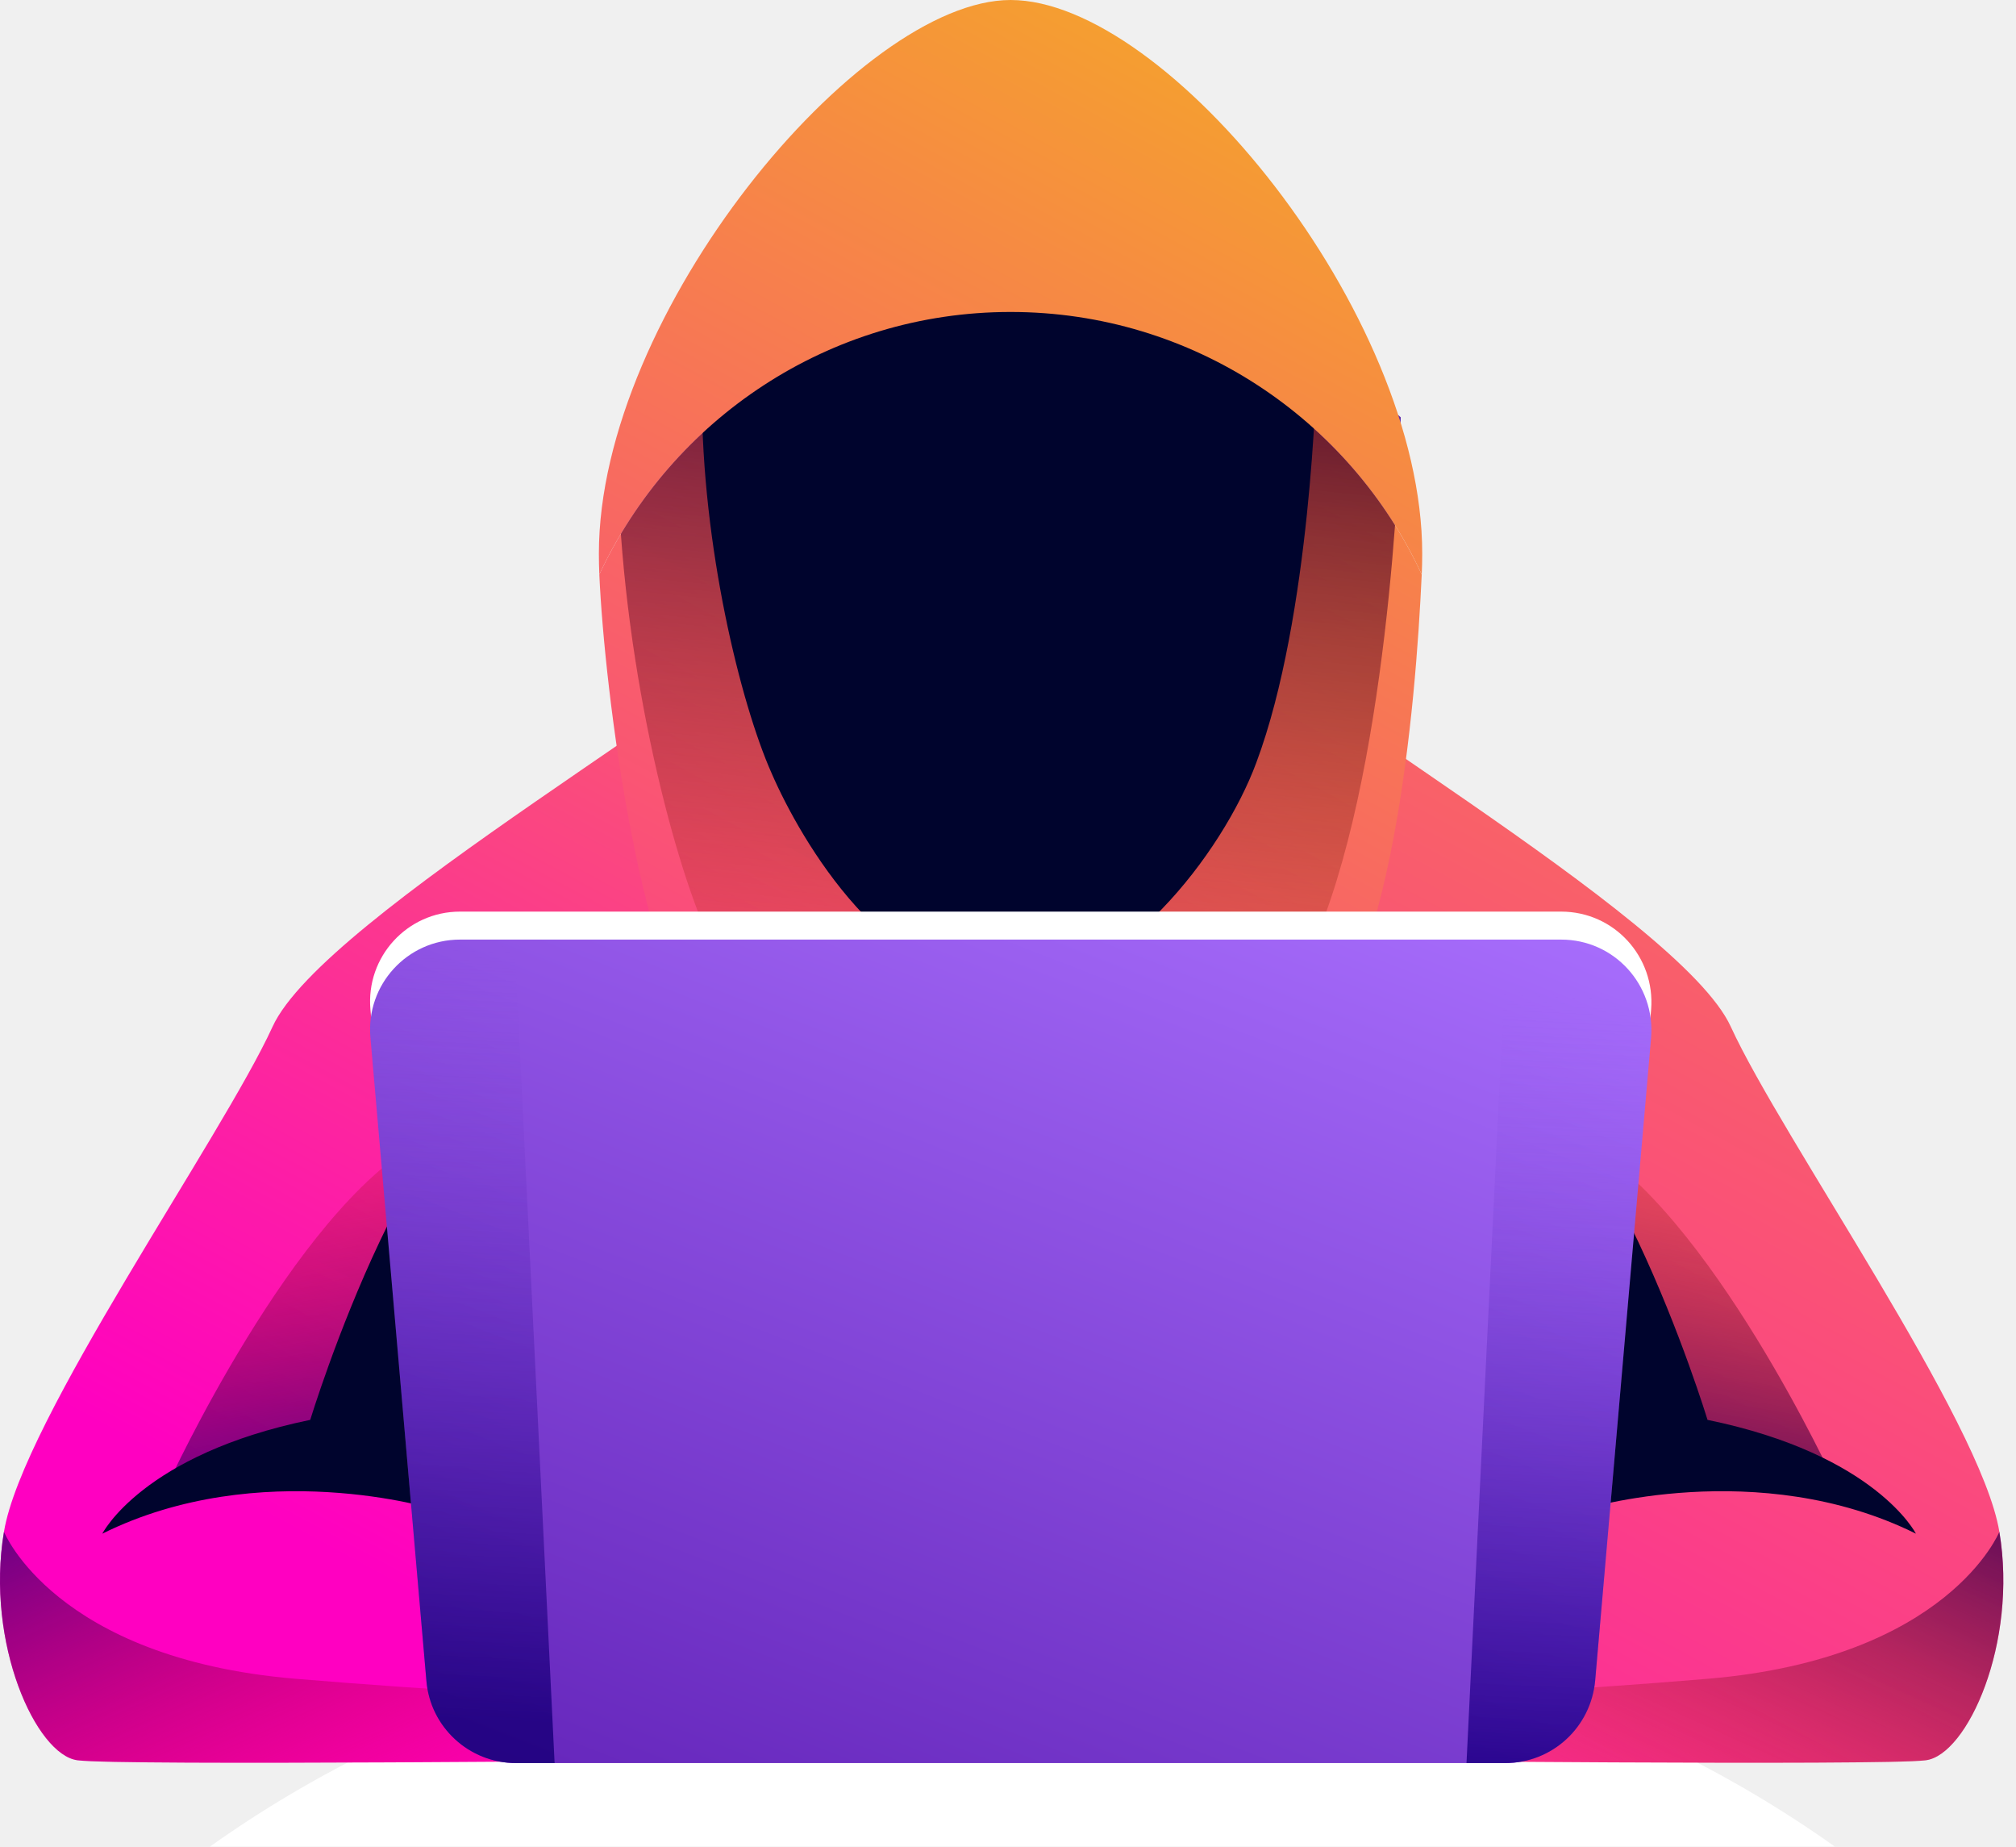
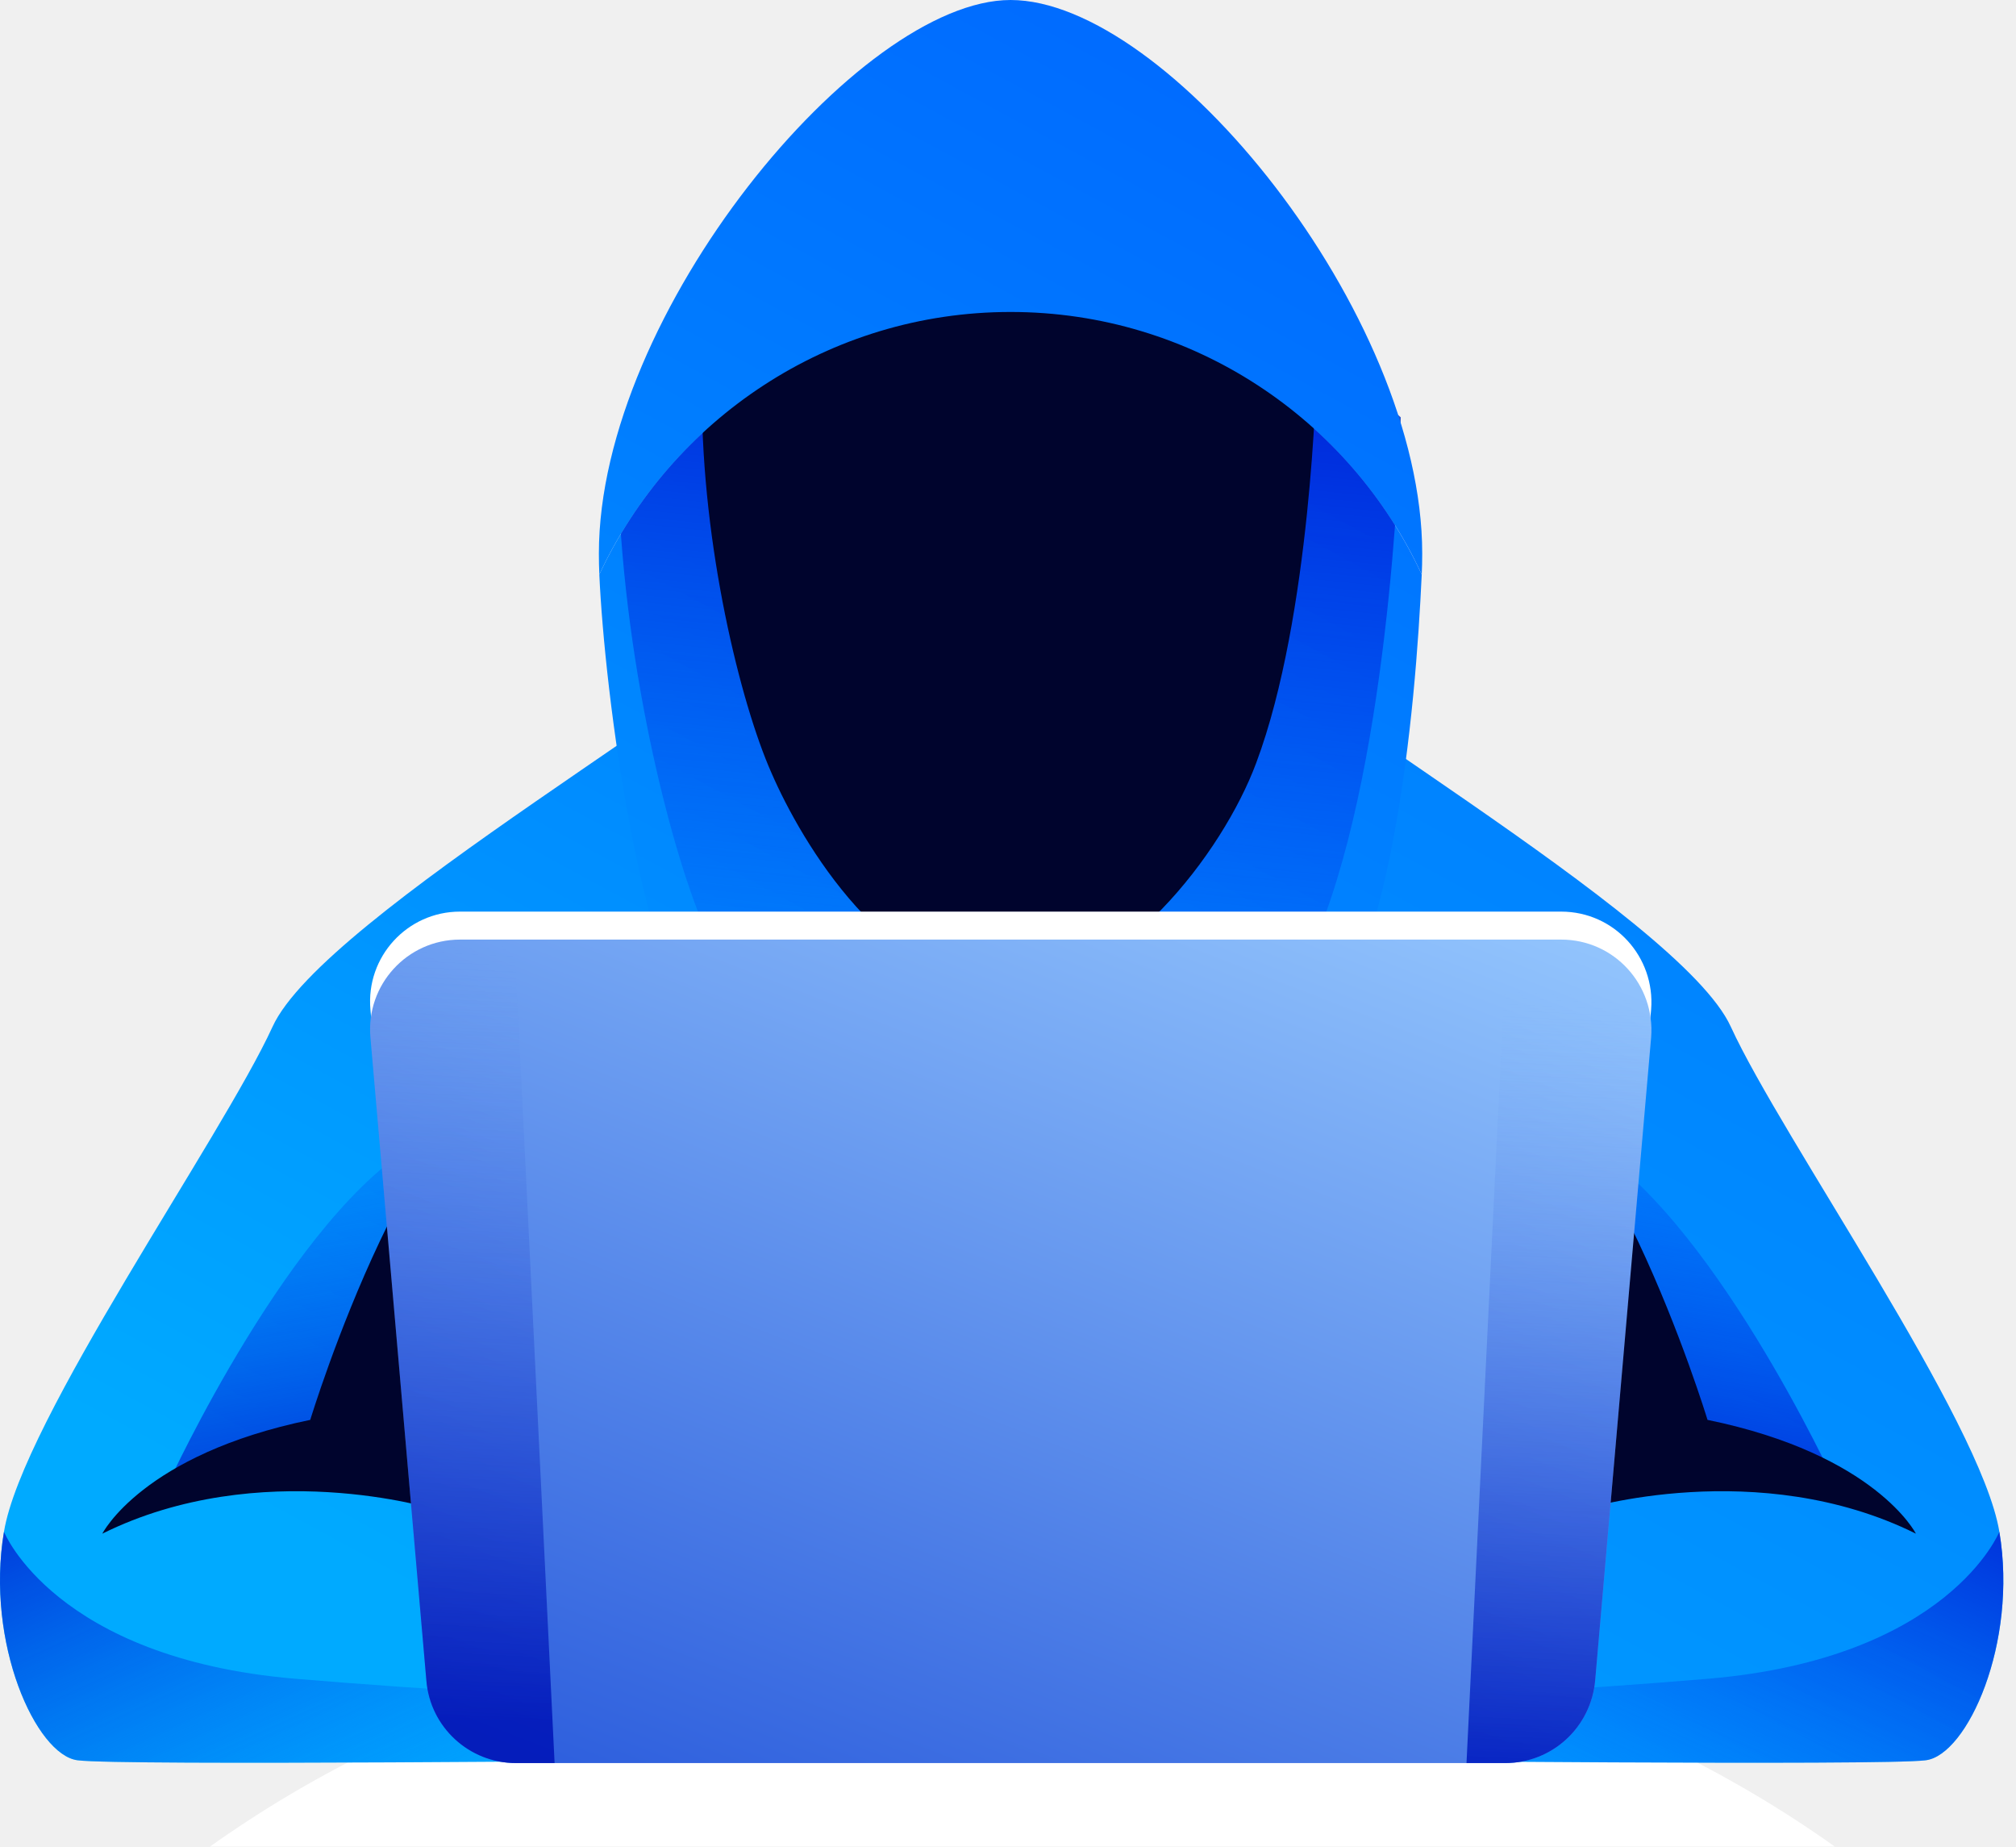
<svg xmlns="http://www.w3.org/2000/svg" width="95" height="87" viewBox="0 0 95 87" fill="none">
  <path d="M86.461 87C76.597 79.97 63.086 75.62 48.168 75.62C33.273 75.62 19.762 79.97 9.897 87H86.461Z" fill="white" />
  <path d="M90.745 82.934C88.79 83.198 62.734 82.934 62.734 82.934L62.119 80.21L59.746 69.489C59.746 69.489 69.347 69.972 68.754 69.247C68.16 68.544 67.106 57.515 61.767 55.846C56.429 54.176 48.168 53.934 48.168 53.934V32.975L55.792 27.856C59.483 32.163 79.167 43.125 81.562 48.376C83.957 53.605 93.359 66.94 94.216 72.169C95.095 77.42 92.7 82.692 90.745 82.934Z" fill="url(#paint0_linear_3307_569)" />
  <path style="mix-blend-mode:multiply" d="M90.745 82.934C88.79 83.198 62.734 82.934 62.734 82.934L62.119 80.21C66.952 80.013 74.026 79.639 80.529 79.09C91.821 78.123 94.216 72.169 94.216 72.169C95.095 77.42 92.7 82.693 90.745 82.934Z" fill="url(#paint1_linear_3307_569)" />
  <path style="mix-blend-mode:multiply" d="M86.461 69.864C86.461 69.864 80.573 57.056 74.598 53.782L76.487 68.502L86.461 69.864Z" fill="url(#paint2_linear_3307_569)" />
  <path d="M74.597 71.115C74.597 71.115 82.836 68.566 90.283 72.257C90.283 72.257 88.394 68.522 80.463 66.896C80.463 66.896 75.41 50.266 69.434 49.496C63.459 48.706 63.151 72.257 63.151 72.257L74.597 71.115Z" fill="#00042D" />
  <path d="M38.612 27.856C34.921 32.163 15.236 43.125 12.842 48.376C10.447 53.605 1.044 66.94 0.187 72.169C-0.692 77.42 1.703 82.692 3.658 82.934C5.614 83.198 31.669 82.934 31.669 82.934L34.657 69.489C34.657 69.489 25.057 69.972 25.65 69.247C26.243 68.544 27.297 57.515 32.636 55.846C37.975 54.176 46.235 53.934 46.235 53.934V32.975L38.612 27.856Z" fill="url(#paint3_linear_3307_569)" />
  <path style="mix-blend-mode:multiply" d="M3.658 82.934C5.614 83.198 31.669 82.934 31.669 82.934L32.285 80.21C27.451 80.013 20.377 79.639 13.874 79.09C2.582 78.123 0.187 72.169 0.187 72.169C-0.692 77.42 1.703 82.693 3.658 82.934Z" fill="url(#paint4_linear_3307_569)" />
  <path style="mix-blend-mode:multiply" d="M7.942 69.864C7.942 69.864 13.829 57.056 19.805 53.782L17.916 68.502L7.942 69.864Z" fill="url(#paint5_linear_3307_569)" />
  <path d="M20.508 71.115C20.508 71.115 12.27 68.566 4.822 72.257C4.822 72.257 6.711 68.522 14.62 66.896C14.62 66.896 19.673 50.266 25.671 49.496C31.647 48.706 31.932 72.257 31.932 72.257L20.508 71.115Z" fill="#00042D" />
  <path d="M66.996 27.067C66.71 33.284 65.634 46.4 61.262 49.959C57.989 52.618 52.057 50.948 47.619 50.948C42.434 50.948 37.184 53.452 33.712 49.959C30.197 46.444 28.484 32.516 28.242 27.067C31.647 19.773 39.051 14.698 47.619 14.698C56.209 14.698 63.613 19.773 66.996 27.067Z" fill="url(#paint6_linear_3307_569)" />
  <path style="mix-blend-mode:multiply" d="M29.1 20.892C29.1 30.032 31.428 39.611 33.252 43.851C35.097 48.091 41.205 55.802 47.642 56.944C54.079 58.087 60.384 48.75 62.405 43.214C65.701 34.294 66.008 19.662 66.008 19.662C66.008 19.662 55.507 10.105 45.687 11.006C35.888 11.885 29.1 20.892 29.1 20.892Z" fill="url(#paint7_linear_3307_569)" />
  <path d="M33.075 18.653C33.075 25.727 34.899 33.131 36.349 36.404C37.777 39.7 41.819 46.554 47.619 46.554C52.738 46.554 57.615 40.205 59.197 35.943C61.79 29.023 62.031 17.686 62.031 17.686C62.031 17.686 53.793 10.305 46.103 10.986C38.392 11.667 33.075 18.653 33.075 18.653Z" fill="#00042D" />
  <path d="M47.62 0C40.479 0 28.221 14.764 28.221 26.078C28.221 26.415 28.228 26.744 28.242 27.066C31.648 19.773 39.051 14.698 47.62 14.698C56.21 14.698 63.613 19.773 66.997 27.066C67.011 26.744 67.019 26.415 67.019 26.078C67.019 14.764 55.001 0 47.62 0Z" fill="url(#paint8_linear_3307_569)" />
  <path d="M70.93 81.748H24.31C22.113 81.748 20.268 80.056 20.092 77.859L17.456 47.563C17.236 45.081 19.191 42.95 21.674 42.95H73.566C76.07 42.95 78.004 45.081 77.806 47.563L75.17 77.859C74.972 80.056 73.148 81.748 70.93 81.748Z" fill="white" />
  <path d="M70.93 83.066H24.31C22.113 83.066 20.268 81.375 20.092 79.178L17.456 48.882C17.236 46.399 19.191 44.268 21.674 44.268H73.566C76.07 44.268 78.004 46.399 77.806 48.882L75.17 79.178C74.972 81.375 73.148 83.066 70.93 83.066Z" fill="url(#paint9_linear_3307_569)" />
  <g style="mix-blend-mode:multiply">
    <path d="M24.244 44.268H21.674C19.191 44.268 17.236 46.399 17.456 48.882L20.092 79.178C20.268 81.375 22.113 83.066 24.31 83.066H26.134L24.244 44.268Z" fill="url(#paint10_linear_3307_569)" />
    <path d="M73.565 44.268H70.995L69.106 83.066H70.929C73.148 83.066 74.971 81.375 75.169 79.178L77.805 48.882C78.003 46.399 76.07 44.268 73.565 44.268Z" fill="url(#paint11_linear_3307_569)" />
  </g>
  <defs>
    <linearGradient id="paint0_linear_3307_569" x1="7.541" y1="84.704" x2="66.96" y2="-24.933" gradientUnits="userSpaceOnUse">
-       <stop stop-color="#FF00C1" />
-       <stop offset="1" stop-color="#F4AC24" />
+       <stop stop-color="#00AAFF" />
+       <stop offset="1" stop-color="#0066FF" />
    </linearGradient>
    <linearGradient id="paint1_linear_3307_569" x1="69.876" y1="86.585" x2="79.984" y2="64.365" gradientUnits="userSpaceOnUse">
-       <stop stop-color="#F4D63B" stop-opacity="0" />
-       <stop offset="1" stop-color="#5C1CB2" />
+       <stop stop-color="#38BEFF" stop-opacity="0" />
+       <stop offset="1" stop-color="#1D4ED8" />
    </linearGradient>
    <linearGradient id="paint2_linear_3307_569" x1="94.739" y1="50.432" x2="90.877" y2="73.054" gradientUnits="userSpaceOnUse">
-       <stop stop-color="#F4D63B" stop-opacity="0" />
-       <stop offset="1" stop-color="#5C1CB2" />
+       <stop stop-color="#38BEFF" stop-opacity="0" />
+       <stop offset="1" stop-color="#1D4ED8" />
    </linearGradient>
    <linearGradient id="paint3_linear_3307_569" x1="-23.024" y1="52.199" x2="18.107" y2="-23.695" gradientUnits="userSpaceOnUse">
-       <stop stop-color="#FF00C1" />
-       <stop offset="1" stop-color="#F4AC24" />
+       <stop stop-color="#00AAFF" />
+       <stop offset="1" stop-color="#0066FF" />
    </linearGradient>
    <linearGradient id="paint4_linear_3307_569" x1="24.528" y1="86.585" x2="14.419" y2="64.365" gradientUnits="userSpaceOnUse">
-       <stop stop-color="#F4D63B" stop-opacity="0" />
-       <stop offset="1" stop-color="#5C1CB2" />
+       <stop stop-color="#38BEFF" stop-opacity="0" />
+       <stop offset="1" stop-color="#1D4ED8" />
    </linearGradient>
    <linearGradient id="paint5_linear_3307_569" x1="-0.336" y1="50.432" x2="3.526" y2="73.054" gradientUnits="userSpaceOnUse">
-       <stop stop-color="#F4D63B" stop-opacity="0" />
-       <stop offset="1" stop-color="#5C1CB2" />
+       <stop stop-color="#38BEFF" stop-opacity="0" />
+       <stop offset="1" stop-color="#1D4ED8" />
    </linearGradient>
    <linearGradient id="paint6_linear_3307_569" x1="-3.033" y1="75.394" x2="44.942" y2="-13.128" gradientUnits="userSpaceOnUse">
-       <stop stop-color="#FF00C1" />
-       <stop offset="1" stop-color="#F4AC24" />
+       <stop stop-color="#00AAFF" />
+       <stop offset="1" stop-color="#0066FF" />
    </linearGradient>
    <linearGradient id="paint7_linear_3307_569" x1="14.2" y1="55.264" x2="18.547" y2="13.033" gradientUnits="userSpaceOnUse">
-       <stop stop-color="#F4D63B" stop-opacity="0" />
-       <stop offset="1" stop-color="#5C1CB2" />
+       <stop stop-color="#38BEFF" stop-opacity="0" />
+       <stop offset="1" stop-color="#1D4ED8" />
    </linearGradient>
    <linearGradient id="paint8_linear_3307_569" x1="-2.753" y1="75.509" x2="44.607" y2="-11.879" gradientUnits="userSpaceOnUse">
-       <stop stop-color="#FF00C1" />
-       <stop offset="1" stop-color="#F4AC24" />
+       <stop stop-color="#00AAFF" />
+       <stop offset="1" stop-color="#0066FF" />
    </linearGradient>
    <linearGradient id="paint9_linear_3307_569" x1="75.327" y1="43.74" x2="52.238" y2="103.267" gradientUnits="userSpaceOnUse">
-       <stop stop-color="#A76DFC" />
-       <stop offset="1" stop-color="#5C1CB2" />
+       <stop stop-color="#93C5FD" />
+       <stop offset="1" stop-color="#1D4ED8" />
    </linearGradient>
    <linearGradient id="paint10_linear_3307_569" x1="109.753" y1="48.299" x2="108.016" y2="85.077" gradientUnits="userSpaceOnUse">
      <stop stop-color="white" stop-opacity="0" />
-       <stop offset="1" stop-color="#5C1CB2" />
+       <stop offset="1" stop-color="#1D4ED8" />
    </linearGradient>
    <linearGradient id="paint11_linear_3307_569" x1="161.315" y1="50.64" x2="159.587" y2="87.217" gradientUnits="userSpaceOnUse">
      <stop stop-color="white" stop-opacity="0" />
-       <stop offset="1" stop-color="#5C1CB2" />
+       <stop offset="1" stop-color="#1D4ED8" />
    </linearGradient>
  </defs>
</svg>
